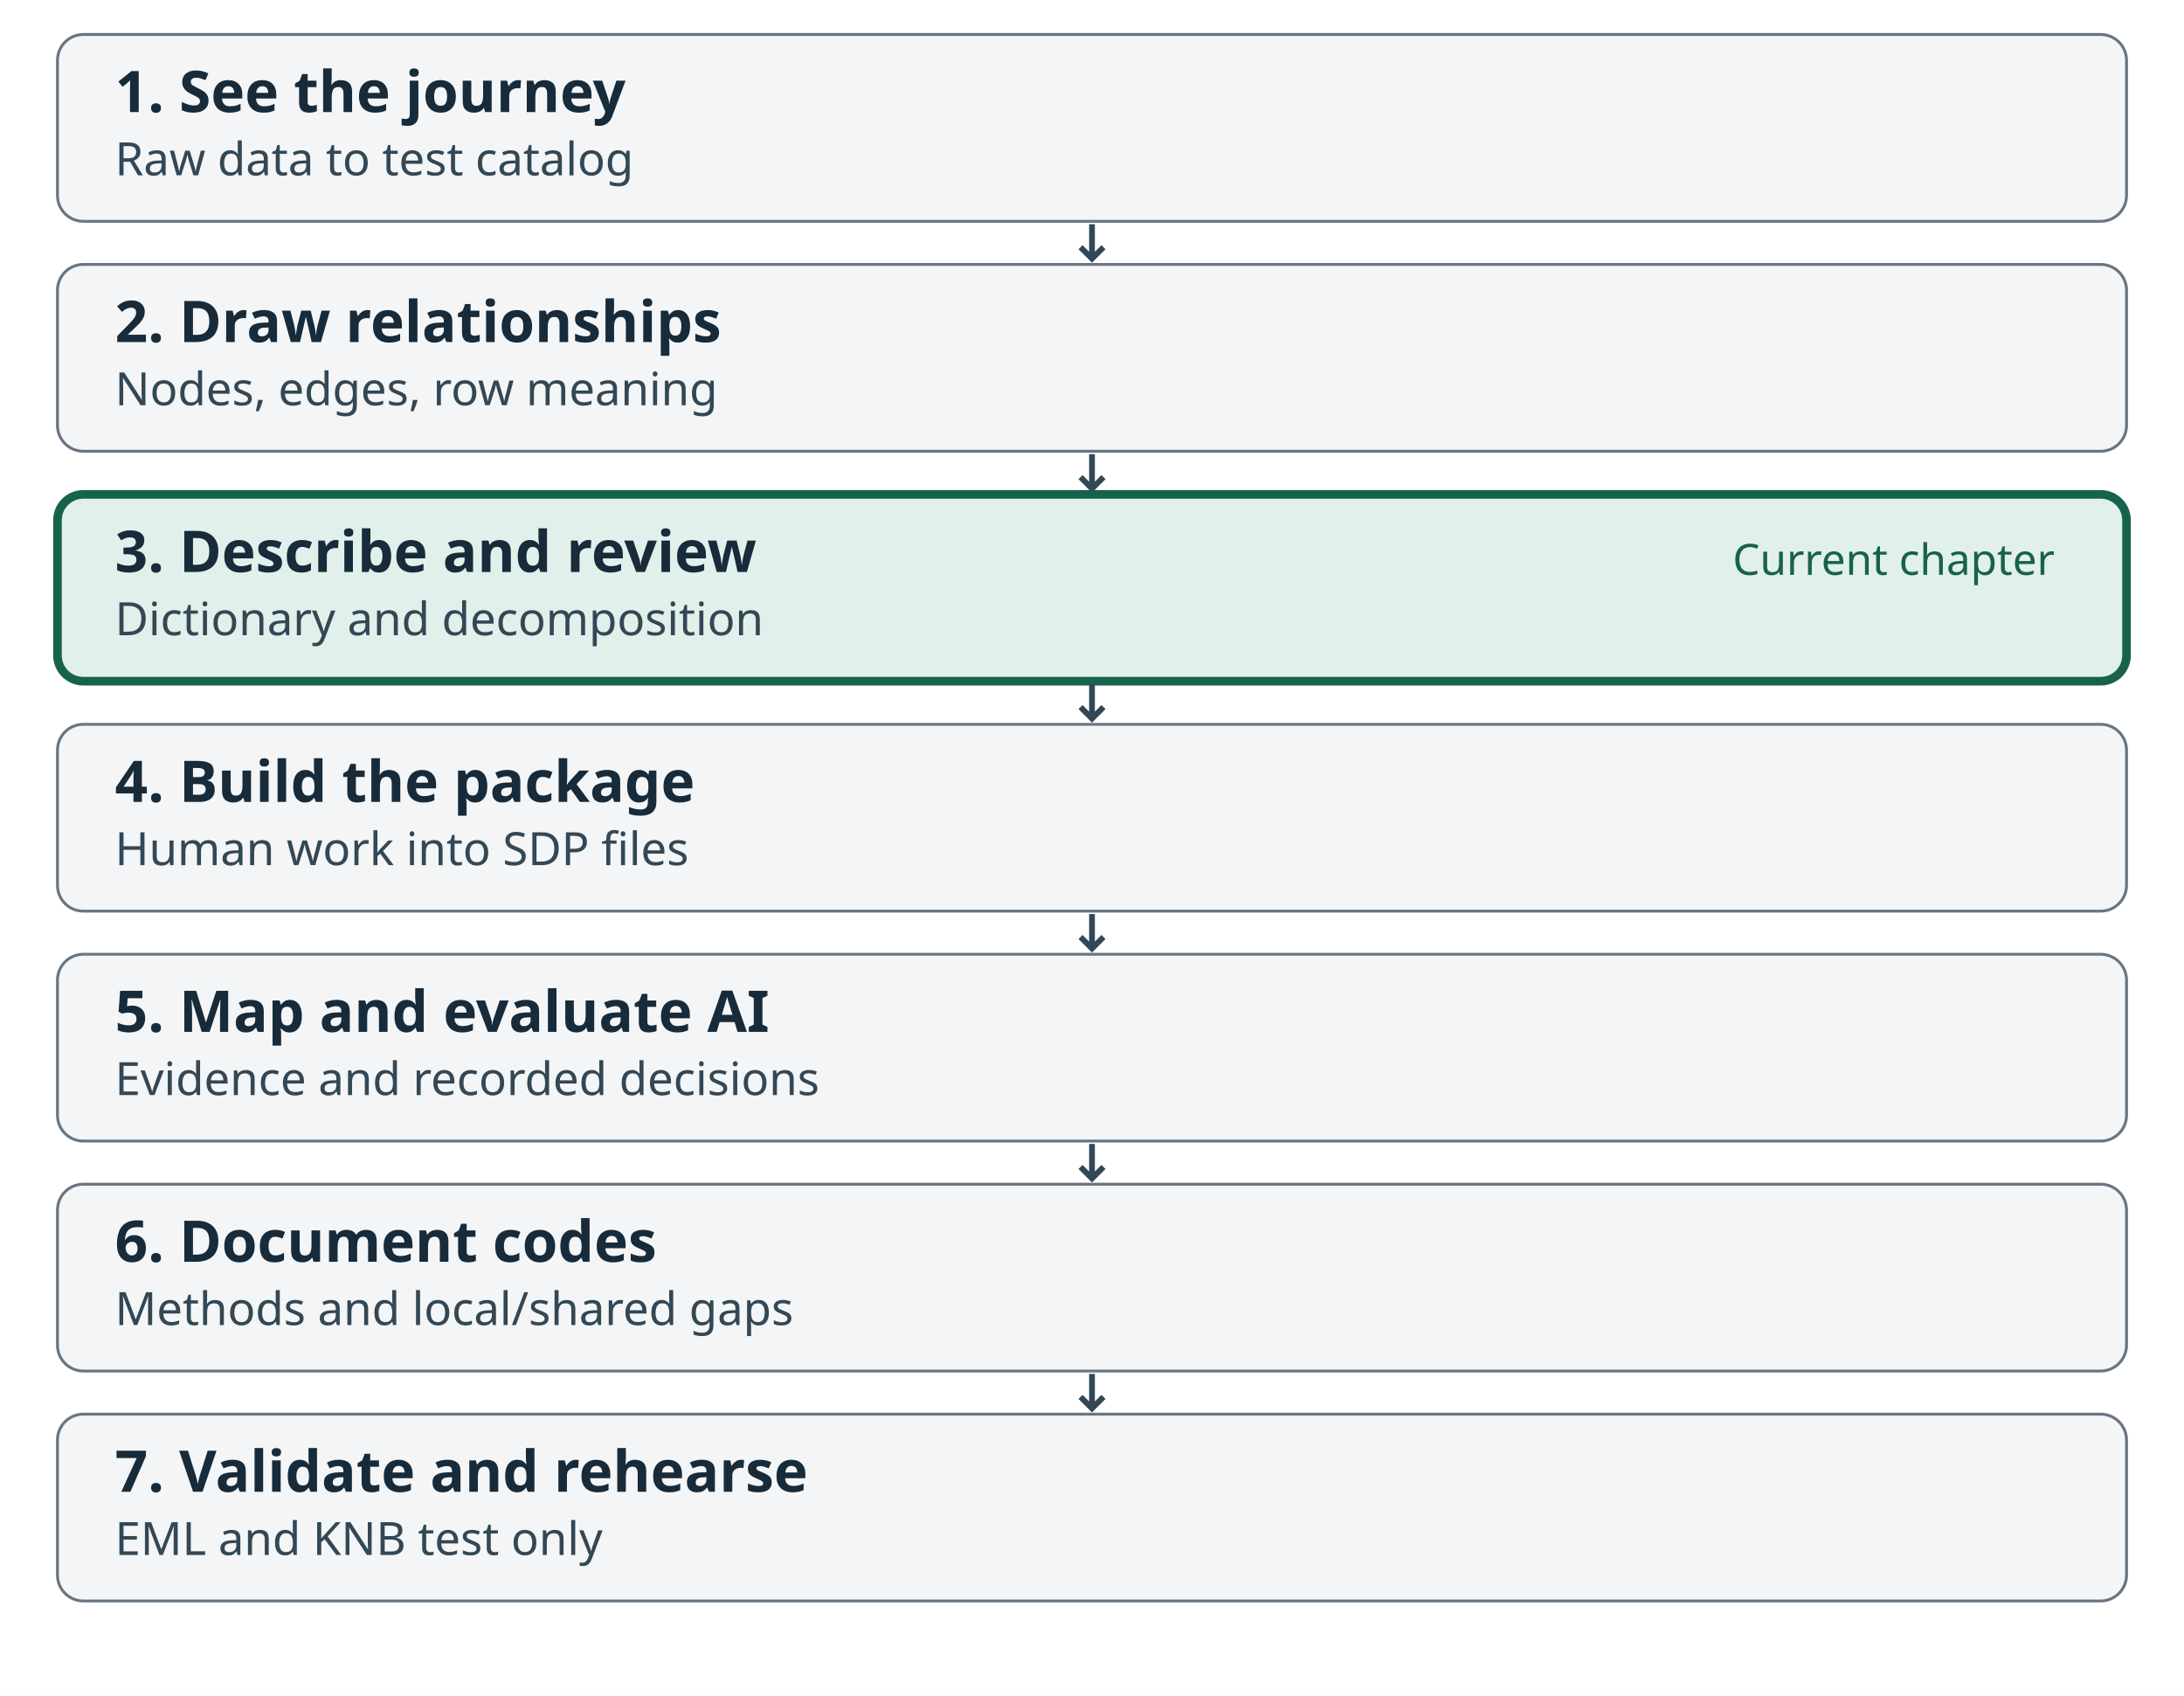
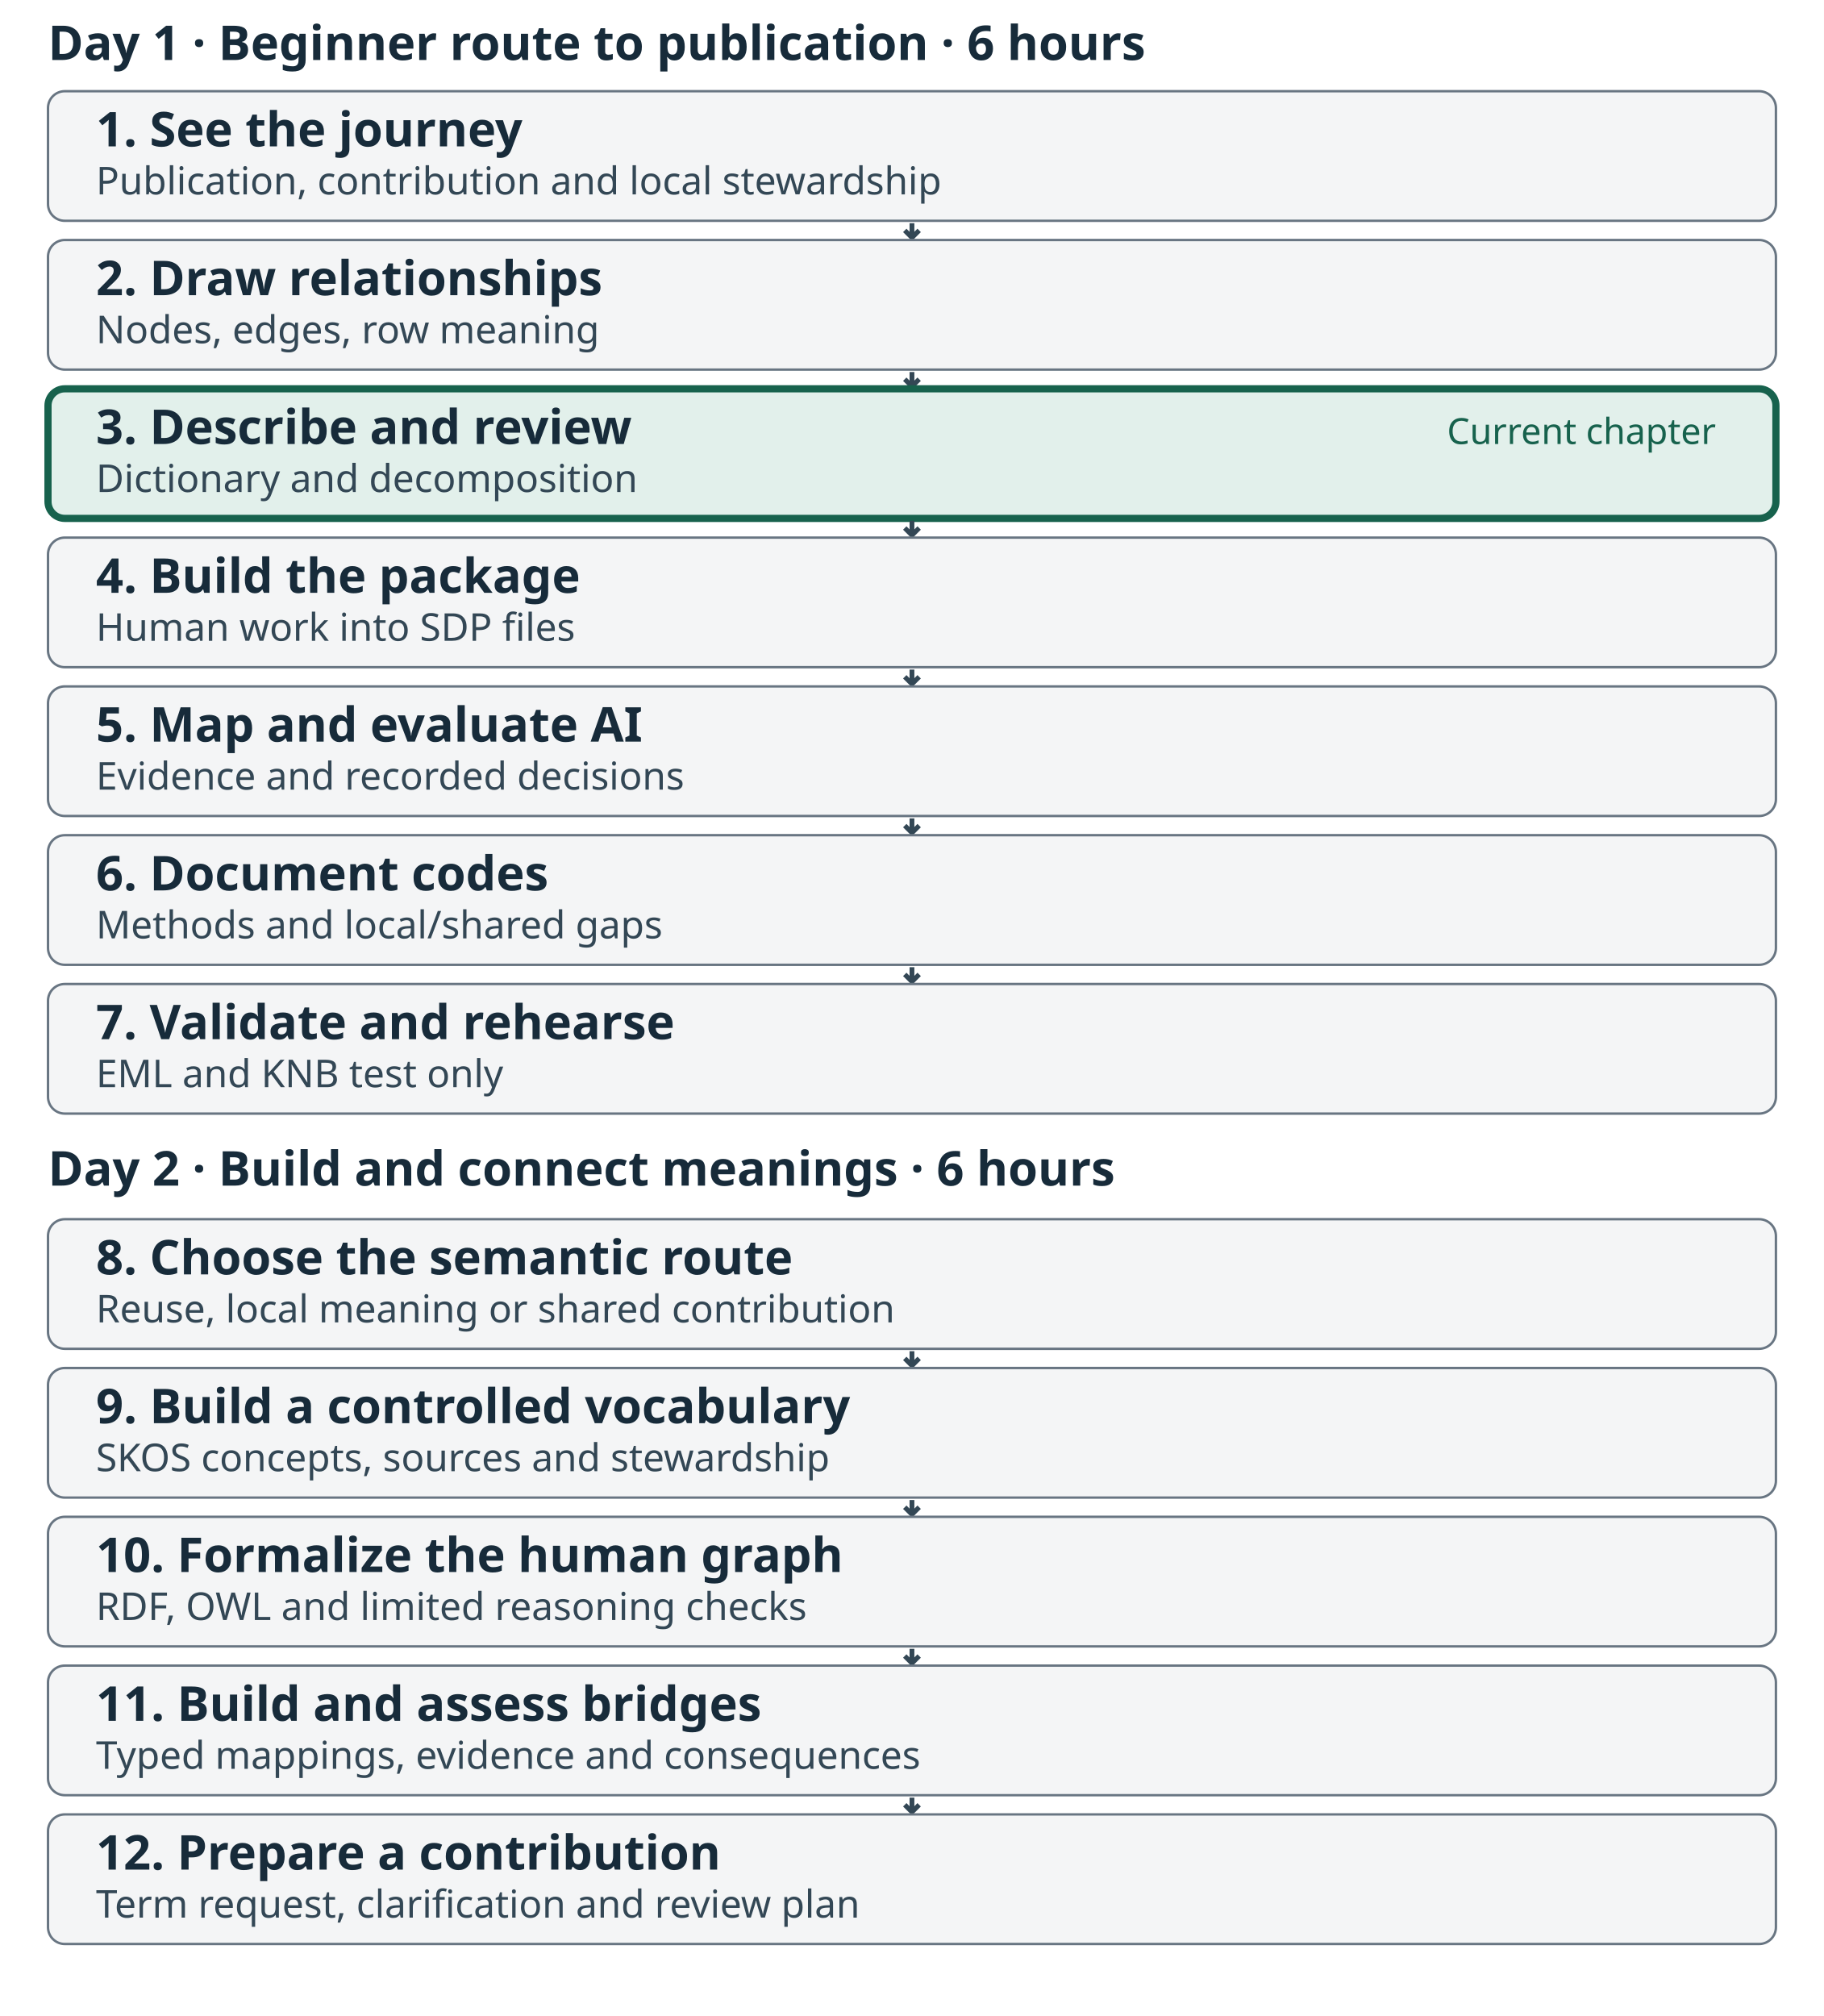
- <svg xmlns="http://www.w3.org/2000/svg" width="760" height="590" viewBox="0 0 760 590" role="img" aria-labelledby="title desc">
-   <rect width="760" height="590" fill="#ffffff" />
-   <rect x="20" y="12" width="720" height="65" rx="9" fill="#f4f5f6" stroke="#687582" stroke-width="1" />
-   <text x="40" y="39" font-family="sans-serif" font-size="20" font-weight="bold" fill="#172b3a">1. See the journey</text>
-   <text x="40" y="61" font-family="sans-serif" font-size="16" fill="#334755">Raw data to test catalog</text>
-   <text x="715" y="40" text-anchor="end" font-family="sans-serif" font-size="15" fill="#17624d" />
-   <path d="M 380 78 v 12 m -4 -4 l 4 4 l 4 -4" fill="none" stroke="#334755" stroke-width="2" />
-   <rect x="20" y="92" width="720" height="65" rx="9" fill="#f4f5f6" stroke="#687582" stroke-width="1" />
-   <text x="40" y="119" font-family="sans-serif" font-size="20" font-weight="bold" fill="#172b3a">2. Draw relationships</text>
-   <text x="40" y="141" font-family="sans-serif" font-size="16" fill="#334755">Nodes, edges, row meaning</text>
-   <text x="715" y="120" text-anchor="end" font-family="sans-serif" font-size="15" fill="#17624d" />
-   <path d="M 380 158 v 12 m -4 -4 l 4 4 l 4 -4" fill="none" stroke="#334755" stroke-width="2" />
-   <rect x="20" y="172" width="720" height="65" rx="9" fill="#e2f0eb" stroke="#17624d" stroke-width="3" />
-   <text x="40" y="199" font-family="sans-serif" font-size="20" font-weight="bold" fill="#172b3a">3. Describe and review</text>
-   <text x="40" y="221" font-family="sans-serif" font-size="16" fill="#334755">Dictionary and decomposition</text>
-   <text x="715" y="200" text-anchor="end" font-family="sans-serif" font-size="15" fill="#17624d">Current chapter</text>
-   <path d="M 380 238 v 12 m -4 -4 l 4 4 l 4 -4" fill="none" stroke="#334755" stroke-width="2" />
-   <rect x="20" y="252" width="720" height="65" rx="9" fill="#f4f5f6" stroke="#687582" stroke-width="1" />
-   <text x="40" y="279" font-family="sans-serif" font-size="20" font-weight="bold" fill="#172b3a">4. Build the package</text>
-   <text x="40" y="301" font-family="sans-serif" font-size="16" fill="#334755">Human work into SDP files</text>
-   <text x="715" y="280" text-anchor="end" font-family="sans-serif" font-size="15" fill="#17624d" />
-   <path d="M 380 318 v 12 m -4 -4 l 4 4 l 4 -4" fill="none" stroke="#334755" stroke-width="2" />
-   <rect x="20" y="332" width="720" height="65" rx="9" fill="#f4f5f6" stroke="#687582" stroke-width="1" />
-   <text x="40" y="359" font-family="sans-serif" font-size="20" font-weight="bold" fill="#172b3a">5. Map and evaluate AI</text>
-   <text x="40" y="381" font-family="sans-serif" font-size="16" fill="#334755">Evidence and recorded decisions</text>
-   <text x="715" y="360" text-anchor="end" font-family="sans-serif" font-size="15" fill="#17624d" />
-   <path d="M 380 398 v 12 m -4 -4 l 4 4 l 4 -4" fill="none" stroke="#334755" stroke-width="2" />
-   <rect x="20" y="412" width="720" height="65" rx="9" fill="#f4f5f6" stroke="#687582" stroke-width="1" />
-   <text x="40" y="439" font-family="sans-serif" font-size="20" font-weight="bold" fill="#172b3a">6. Document codes</text>
-   <text x="40" y="461" font-family="sans-serif" font-size="16" fill="#334755">Methods and local/shared gaps</text>
-   <text x="715" y="440" text-anchor="end" font-family="sans-serif" font-size="15" fill="#17624d" />
-   <path d="M 380 478 v 12 m -4 -4 l 4 4 l 4 -4" fill="none" stroke="#334755" stroke-width="2" />
-   <rect x="20" y="492" width="720" height="65" rx="9" fill="#f4f5f6" stroke="#687582" stroke-width="1" />
-   <text x="40" y="519" font-family="sans-serif" font-size="20" font-weight="bold" fill="#172b3a">7. Validate and rehearse</text>
-   <text x="40" y="541" font-family="sans-serif" font-size="16" fill="#334755">EML and KNB test only</text>
-   <text x="715" y="520" text-anchor="end" font-family="sans-serif" font-size="15" fill="#17624d" />
+ <svg xmlns="http://www.w3.org/2000/svg" width="760" height="840" viewBox="0 0 760 840" role="img" aria-labelledby="title desc">
+   <rect width="760" height="840" fill="#ffffff" />
+   <text x="20" y="25" font-family="sans-serif" font-size="20" font-weight="bold" fill="#172b3a">Day 1 · Beginner route to publication · 6 hours</text>
+   <text x="20" y="494" font-family="sans-serif" font-size="20" font-weight="bold" fill="#172b3a">Day 2 · Build and connect meanings · 6 hours</text>
+   <rect x="20" y="38" width="720" height="54" rx="7" fill="#f4f5f6" stroke="#687582" stroke-width="1" />
+   <text x="40" y="61" font-family="sans-serif" font-size="20" font-weight="bold" fill="#172b3a">1. See the journey</text>
+   <text x="40" y="81" font-family="sans-serif" font-size="16" fill="#334755">Publication, contribution and local stewardship</text>
+   <text x="715" y="61" text-anchor="end" font-family="sans-serif" font-size="15" fill="#17624d" />
+   <path d="M 380 93 v 6 m -3 -3 l 3 3 l 3 -3" fill="none" stroke="#334755" stroke-width="2" />
+   <rect x="20" y="100" width="720" height="54" rx="7" fill="#f4f5f6" stroke="#687582" stroke-width="1" />
+   <text x="40" y="123" font-family="sans-serif" font-size="20" font-weight="bold" fill="#172b3a">2. Draw relationships</text>
+   <text x="40" y="143" font-family="sans-serif" font-size="16" fill="#334755">Nodes, edges, row meaning</text>
+   <text x="715" y="123" text-anchor="end" font-family="sans-serif" font-size="15" fill="#17624d" />
+   <path d="M 380 155 v 6 m -3 -3 l 3 3 l 3 -3" fill="none" stroke="#334755" stroke-width="2" />
+   <rect x="20" y="162" width="720" height="54" rx="7" fill="#e2f0eb" stroke="#17624d" stroke-width="3" />
+   <text x="40" y="185" font-family="sans-serif" font-size="20" font-weight="bold" fill="#172b3a">3. Describe and review</text>
+   <text x="40" y="205" font-family="sans-serif" font-size="16" fill="#334755">Dictionary and decomposition</text>
+   <text x="715" y="185" text-anchor="end" font-family="sans-serif" font-size="15" fill="#17624d">Current chapter</text>
+   <path d="M 380 217 v 6 m -3 -3 l 3 3 l 3 -3" fill="none" stroke="#334755" stroke-width="2" />
+   <rect x="20" y="224" width="720" height="54" rx="7" fill="#f4f5f6" stroke="#687582" stroke-width="1" />
+   <text x="40" y="247" font-family="sans-serif" font-size="20" font-weight="bold" fill="#172b3a">4. Build the package</text>
+   <text x="40" y="267" font-family="sans-serif" font-size="16" fill="#334755">Human work into SDP files</text>
+   <text x="715" y="247" text-anchor="end" font-family="sans-serif" font-size="15" fill="#17624d" />
+   <path d="M 380 279 v 6 m -3 -3 l 3 3 l 3 -3" fill="none" stroke="#334755" stroke-width="2" />
+   <rect x="20" y="286" width="720" height="54" rx="7" fill="#f4f5f6" stroke="#687582" stroke-width="1" />
+   <text x="40" y="309" font-family="sans-serif" font-size="20" font-weight="bold" fill="#172b3a">5. Map and evaluate AI</text>
+   <text x="40" y="329" font-family="sans-serif" font-size="16" fill="#334755">Evidence and recorded decisions</text>
+   <text x="715" y="309" text-anchor="end" font-family="sans-serif" font-size="15" fill="#17624d" />
+   <path d="M 380 341 v 6 m -3 -3 l 3 3 l 3 -3" fill="none" stroke="#334755" stroke-width="2" />
+   <rect x="20" y="348" width="720" height="54" rx="7" fill="#f4f5f6" stroke="#687582" stroke-width="1" />
+   <text x="40" y="371" font-family="sans-serif" font-size="20" font-weight="bold" fill="#172b3a">6. Document codes</text>
+   <text x="40" y="391" font-family="sans-serif" font-size="16" fill="#334755">Methods and local/shared gaps</text>
+   <text x="715" y="371" text-anchor="end" font-family="sans-serif" font-size="15" fill="#17624d" />
+   <path d="M 380 403 v 6 m -3 -3 l 3 3 l 3 -3" fill="none" stroke="#334755" stroke-width="2" />
+   <rect x="20" y="410" width="720" height="54" rx="7" fill="#f4f5f6" stroke="#687582" stroke-width="1" />
+   <text x="40" y="433" font-family="sans-serif" font-size="20" font-weight="bold" fill="#172b3a">7. Validate and rehearse</text>
+   <text x="40" y="453" font-family="sans-serif" font-size="16" fill="#334755">EML and KNB test only</text>
+   <text x="715" y="433" text-anchor="end" font-family="sans-serif" font-size="15" fill="#17624d" />
+   <rect x="20" y="508" width="720" height="54" rx="7" fill="#f4f5f6" stroke="#687582" stroke-width="1" />
+   <text x="40" y="531" font-family="sans-serif" font-size="20" font-weight="bold" fill="#172b3a">8. Choose the semantic route</text>
+   <text x="40" y="551" font-family="sans-serif" font-size="16" fill="#334755">Reuse, local meaning or shared contribution</text>
+   <text x="715" y="531" text-anchor="end" font-family="sans-serif" font-size="15" fill="#17624d" />
+   <path d="M 380 563 v 6 m -3 -3 l 3 3 l 3 -3" fill="none" stroke="#334755" stroke-width="2" />
+   <rect x="20" y="570" width="720" height="54" rx="7" fill="#f4f5f6" stroke="#687582" stroke-width="1" />
+   <text x="40" y="593" font-family="sans-serif" font-size="20" font-weight="bold" fill="#172b3a">9. Build a controlled vocabulary</text>
+   <text x="40" y="613" font-family="sans-serif" font-size="16" fill="#334755">SKOS concepts, sources and stewardship</text>
+   <text x="715" y="593" text-anchor="end" font-family="sans-serif" font-size="15" fill="#17624d" />
+   <path d="M 380 625 v 6 m -3 -3 l 3 3 l 3 -3" fill="none" stroke="#334755" stroke-width="2" />
+   <rect x="20" y="632" width="720" height="54" rx="7" fill="#f4f5f6" stroke="#687582" stroke-width="1" />
+   <text x="40" y="655" font-family="sans-serif" font-size="20" font-weight="bold" fill="#172b3a">10. Formalize the human graph</text>
+   <text x="40" y="675" font-family="sans-serif" font-size="16" fill="#334755">RDF, OWL and limited reasoning checks</text>
+   <text x="715" y="655" text-anchor="end" font-family="sans-serif" font-size="15" fill="#17624d" />
+   <path d="M 380 687 v 6 m -3 -3 l 3 3 l 3 -3" fill="none" stroke="#334755" stroke-width="2" />
+   <rect x="20" y="694" width="720" height="54" rx="7" fill="#f4f5f6" stroke="#687582" stroke-width="1" />
+   <text x="40" y="717" font-family="sans-serif" font-size="20" font-weight="bold" fill="#172b3a">11. Build and assess bridges</text>
+   <text x="40" y="737" font-family="sans-serif" font-size="16" fill="#334755">Typed mappings, evidence and consequences</text>
+   <text x="715" y="717" text-anchor="end" font-family="sans-serif" font-size="15" fill="#17624d" />
+   <path d="M 380 749 v 6 m -3 -3 l 3 3 l 3 -3" fill="none" stroke="#334755" stroke-width="2" />
+   <rect x="20" y="756" width="720" height="54" rx="7" fill="#f4f5f6" stroke="#687582" stroke-width="1" />
+   <text x="40" y="779" font-family="sans-serif" font-size="20" font-weight="bold" fill="#172b3a">12. Prepare a contribution</text>
+   <text x="40" y="799" font-family="sans-serif" font-size="16" fill="#334755">Term request, clarification and review plan</text>
+   <text x="715" y="779" text-anchor="end" font-family="sans-serif" font-size="15" fill="#17624d" />
</svg>
